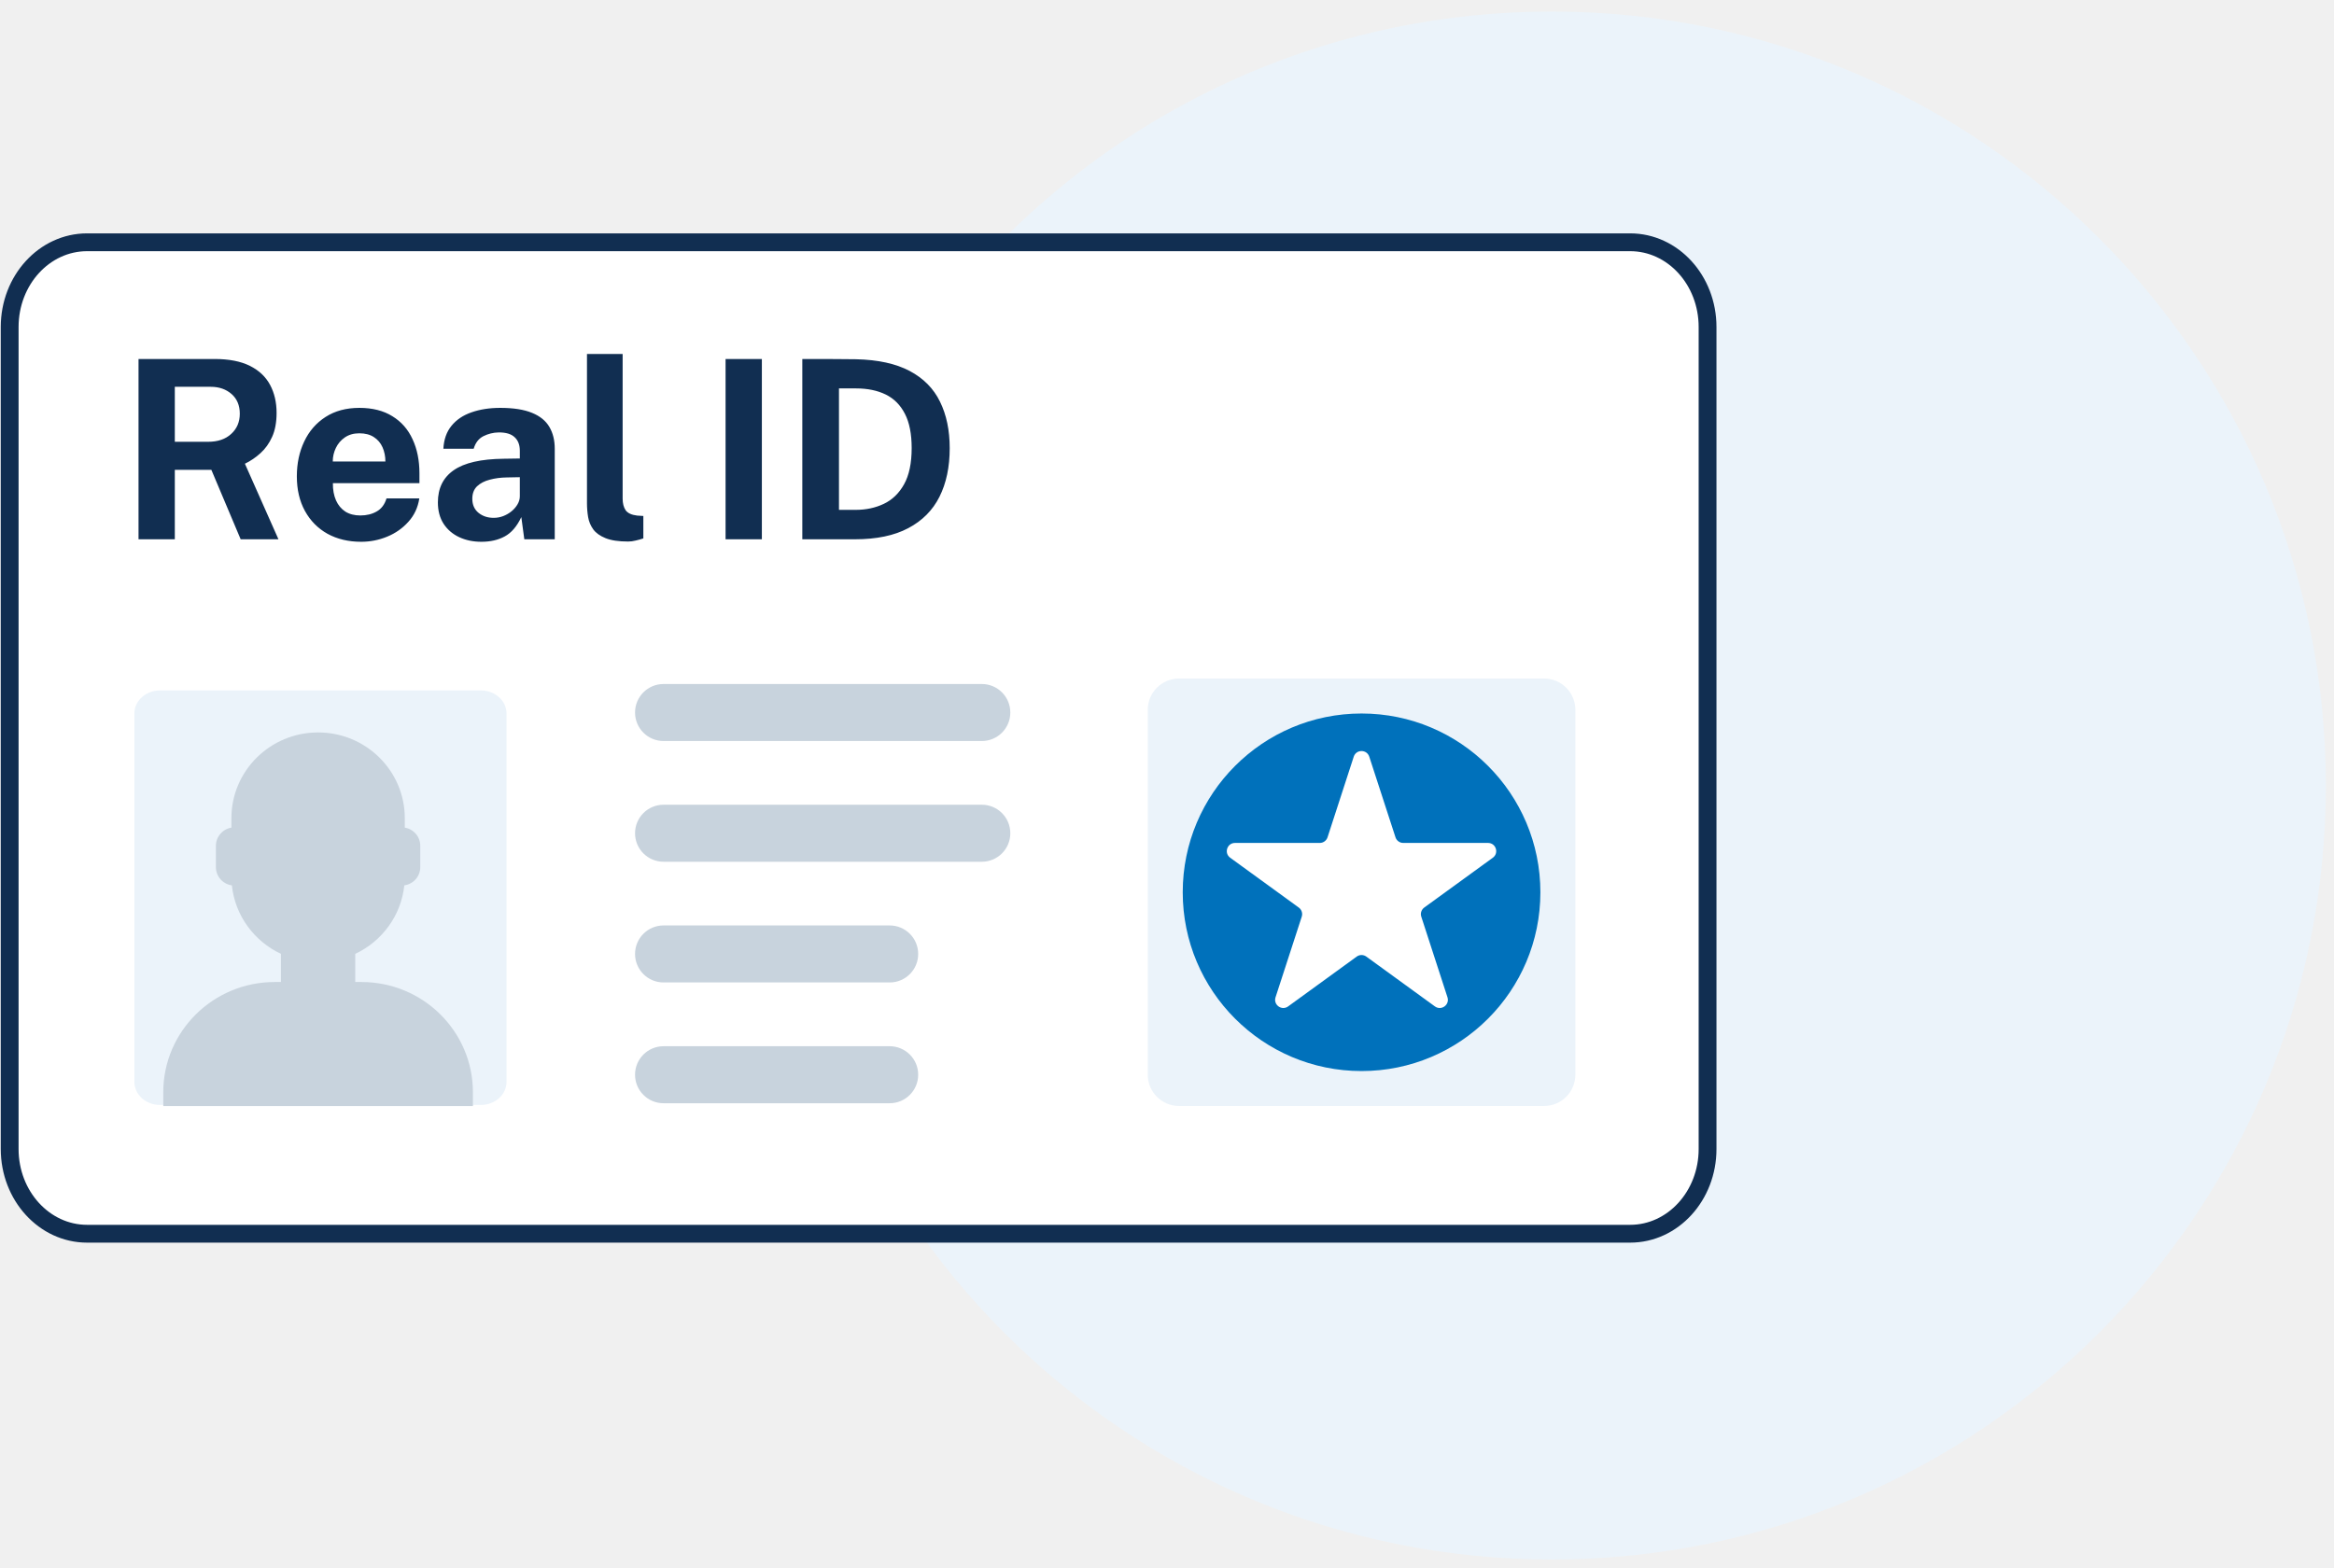
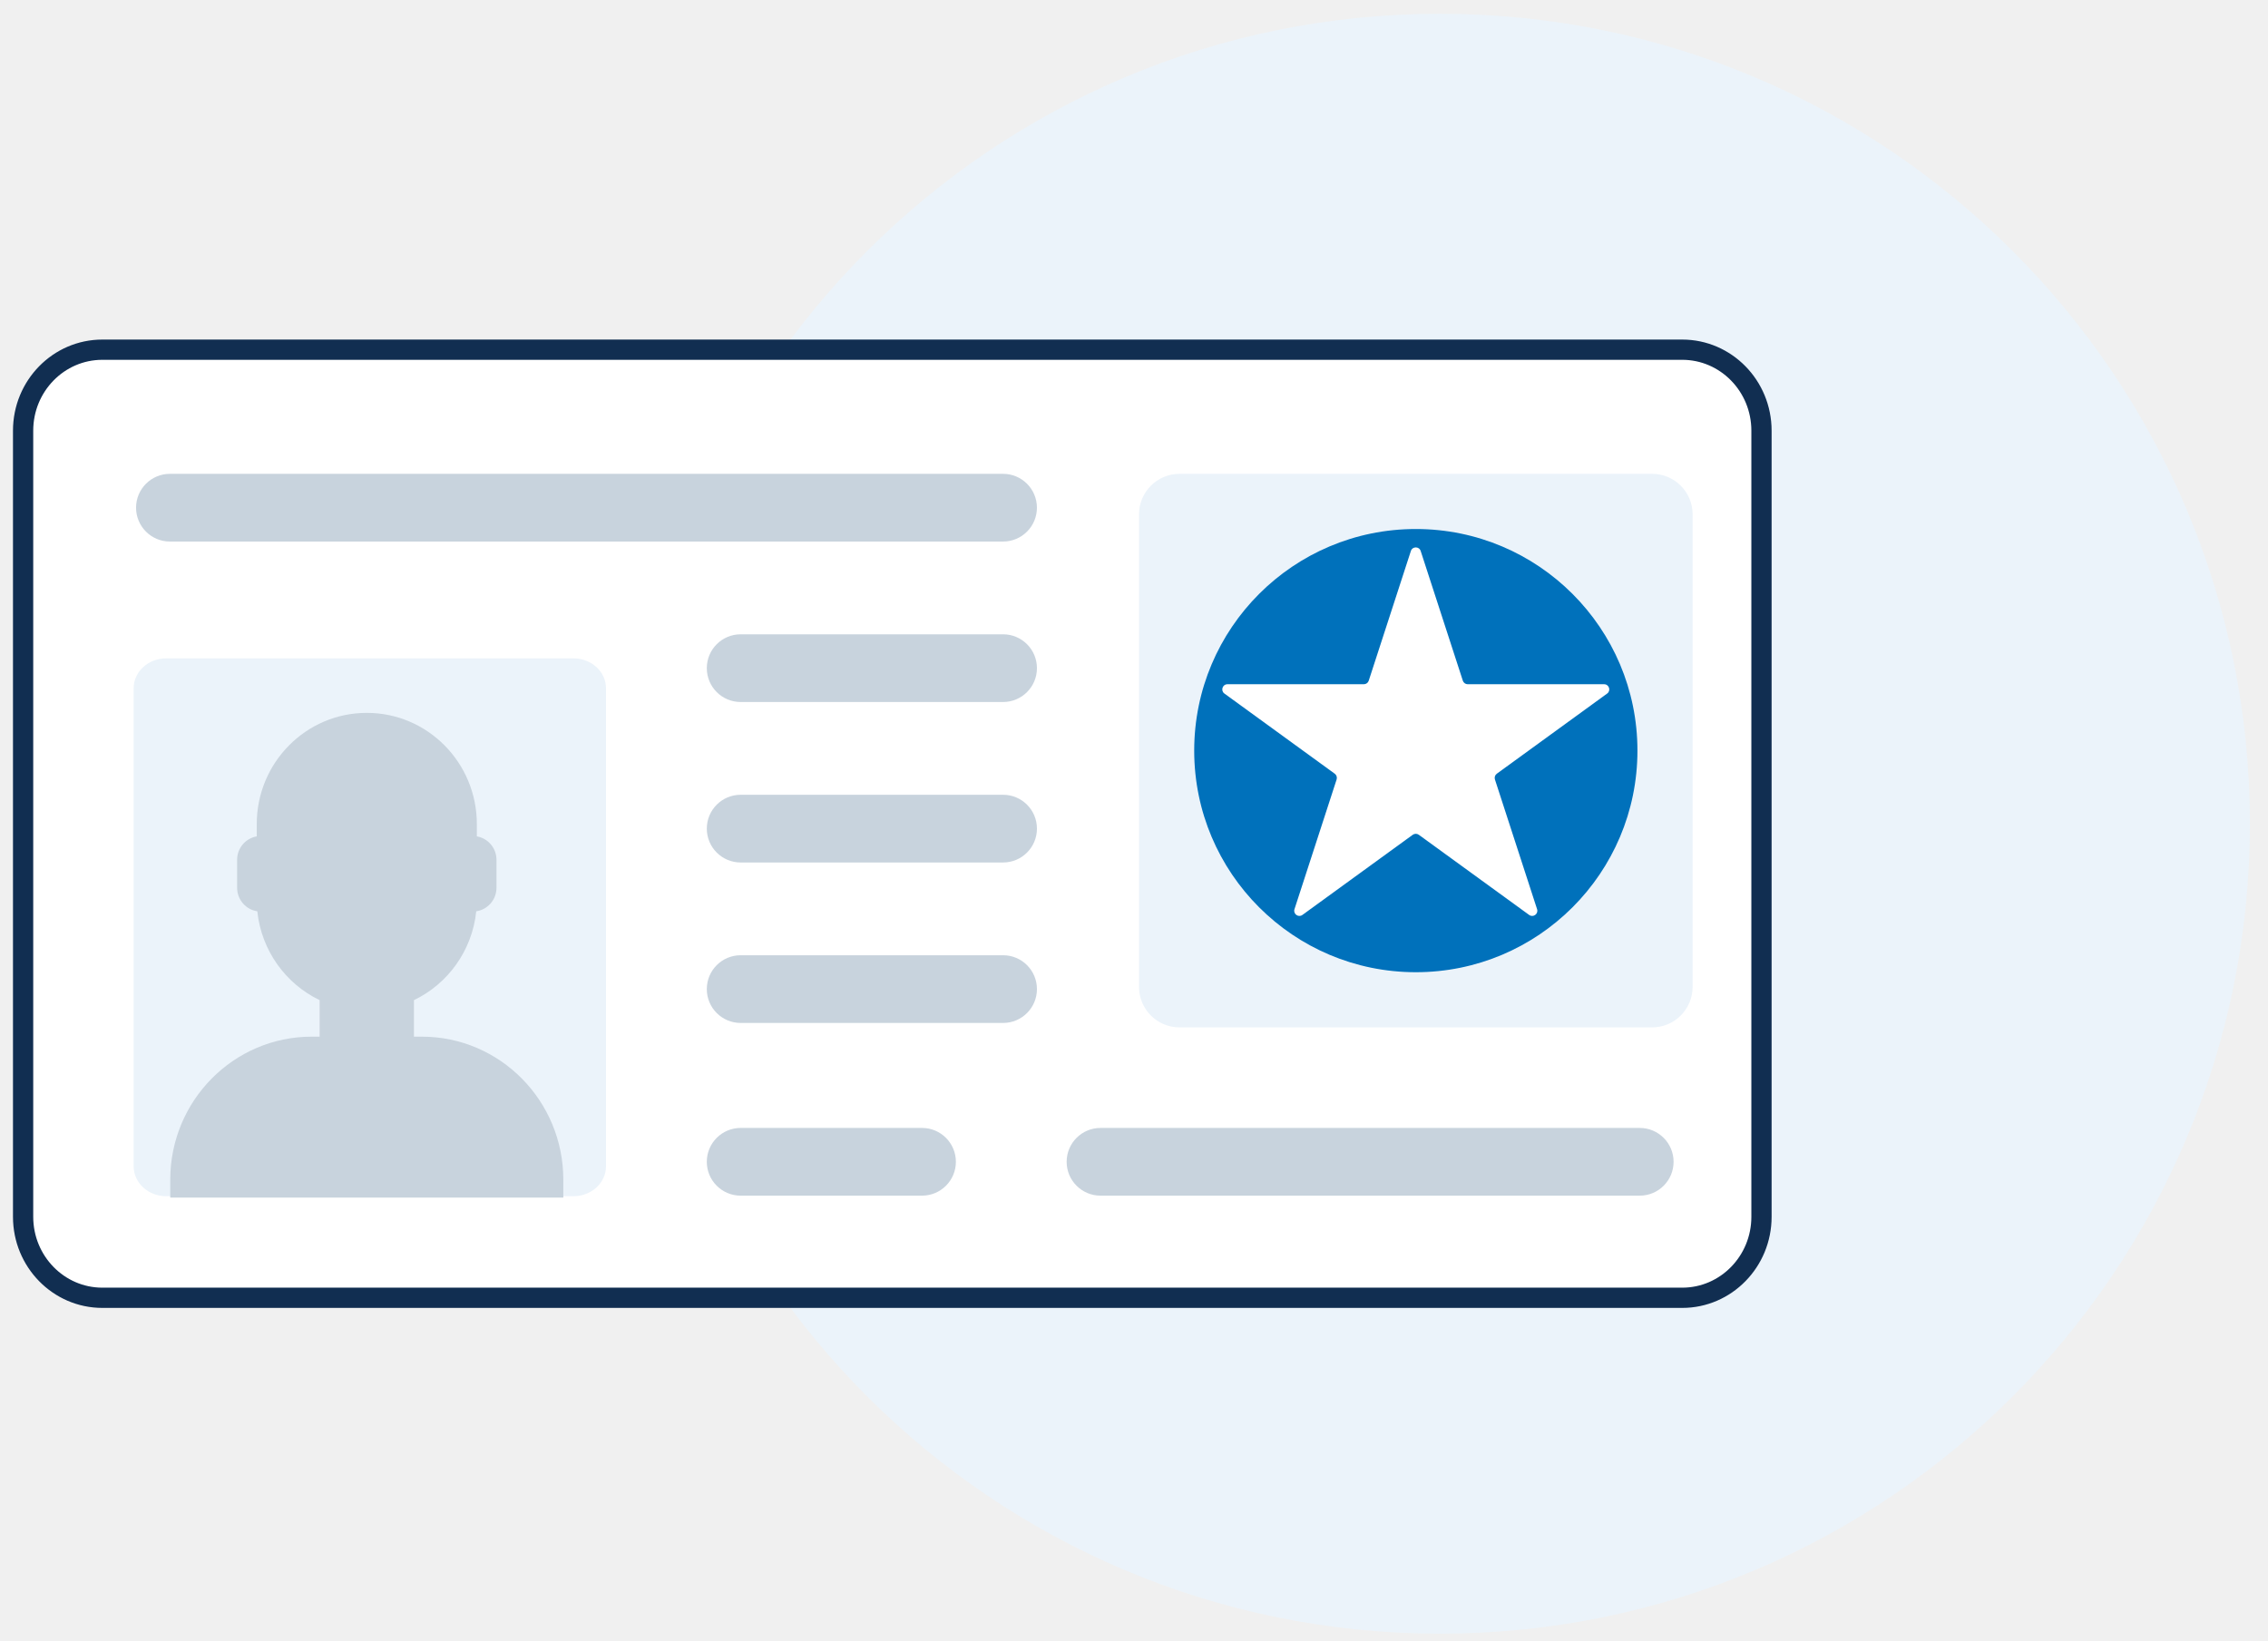
- <svg xmlns="http://www.w3.org/2000/svg" width="131" height="88" viewBox="0 0 131 88" fill="none">
-   <circle cx="87.09" cy="44.101" r="43.453" fill="#EBF3FA" />
-   <path fill-rule="evenodd" clip-rule="evenodd" d="M91.495 69.265H4.888C2.489 69.265 0.543 67.135 0.543 64.51V18.357C0.543 15.731 2.489 13.602 4.888 13.602H91.495C93.895 13.602 95.84 15.731 95.84 18.357V64.51C95.84 67.135 93.895 69.265 91.495 69.265" fill="white" />
-   <path fill-rule="evenodd" clip-rule="evenodd" d="M91.495 69.265H4.888C2.489 69.265 0.543 67.135 0.543 64.51V18.357C0.543 15.731 2.489 13.602 4.888 13.602H91.495C93.895 13.602 95.84 15.731 95.84 18.357V64.51C95.84 67.135 93.895 69.265 91.495 69.265Z" stroke="#112E51" />
-   <path d="M64.42 39.849C64.42 38.88 65.206 38.094 66.176 38.094H86.664C87.633 38.094 88.419 38.88 88.419 39.849V60.337C88.419 61.307 87.633 62.093 86.664 62.093H66.176C65.206 62.093 64.42 61.307 64.42 60.337V39.849Z" fill="#EBF3FA" />
-   <path fill-rule="evenodd" clip-rule="evenodd" d="M26.988 62.036H8.983C8.188 62.036 7.543 61.457 7.543 60.743V40.055C7.543 39.341 8.188 38.762 8.983 38.762H26.988C27.784 38.762 28.429 39.341 28.429 40.055V60.743C28.429 61.457 27.784 62.036 26.988 62.036Z" fill="#EBF3FA" />
-   <mask id="mask0_276_11059" style="mask-type:luminance" maskUnits="userSpaceOnUse" x="9" y="41" width="18" height="22">
-     <path fill-rule="evenodd" clip-rule="evenodd" d="M12.988 45.935V46.466C12.495 46.547 12.119 46.971 12.119 47.483V47.483V48.686C12.119 49.207 12.508 49.636 13.014 49.707V49.707C13.194 51.41 14.27 52.849 15.768 53.552V53.552V55.133H15.421C11.965 55.133 9.164 57.904 9.164 61.323V61.323V62.096H26.543V61.323C26.543 57.904 23.742 55.133 20.287 55.133V55.133H19.939V53.552C21.437 52.849 22.514 51.41 22.693 49.707V49.707C23.199 49.636 23.588 49.207 23.588 48.686V48.686V47.483C23.588 46.971 23.213 46.547 22.72 46.466V46.466V45.935C22.72 43.277 20.541 41.121 17.854 41.121V41.121C15.166 41.121 12.988 43.277 12.988 45.935V45.935Z" fill="white" />
+ <svg xmlns="http://www.w3.org/2000/svg" width="112" height="81" viewBox="0 0 112 81" fill="none">
+   <circle cx="71.106" cy="40.681" r="40" fill="#EBF3FA" />
+   <path fill-rule="evenodd" clip-rule="evenodd" d="M83.073 64.093H5.055C2.893 64.093 1.141 62.301 1.141 60.093V21.27C1.141 19.061 2.893 17.27 5.055 17.27H83.073C85.234 17.27 86.987 19.061 86.987 21.27V60.093C86.987 62.301 85.234 64.093 83.073 64.093Z" fill="white" />
+   <path fill-rule="evenodd" clip-rule="evenodd" d="M83.073 64.093H5.055C2.893 64.093 1.141 62.301 1.141 60.093V21.27C1.141 19.061 2.893 17.27 5.055 17.27H83.073C85.234 17.27 86.987 19.061 86.987 21.27V60.093C86.987 62.301 85.234 64.093 83.073 64.093Z" stroke="#112E51" />
+   <path fill-rule="evenodd" clip-rule="evenodd" d="M28.317 59.077H8.208C7.32 59.077 6.6 58.415 6.6 57.601V33.989C6.6 33.175 7.32 32.514 8.208 32.514H28.317C29.205 32.514 29.926 33.175 29.926 33.989V57.601C29.926 58.415 29.205 59.077 28.317 59.077Z" fill="#EBF3FA" />
+   <mask id="mask0_628_24267" style="mask-type:luminance" maskUnits="userSpaceOnUse" x="8" y="35" width="20" height="25">
+     <path fill-rule="evenodd" clip-rule="evenodd" d="M12.679 40.7V41.306C12.128 41.399 11.709 41.883 11.709 42.466V43.84C11.709 44.434 12.143 44.924 12.707 45.005C12.909 46.949 14.111 48.591 15.784 49.393V51.197H15.396C11.536 51.197 8.408 54.36 8.408 58.262V59.144H27.818V58.262C27.818 54.36 24.689 51.197 20.831 51.197H20.442V49.393C22.115 48.591 23.318 46.949 23.518 45.005C24.084 44.924 24.518 44.434 24.518 43.84V42.466C24.518 41.883 24.099 41.399 23.548 41.306V40.7C23.548 37.666 21.115 35.206 18.114 35.206C15.112 35.206 12.679 37.666 12.679 40.7Z" fill="white" />
  </mask>
-   <g mask="url(#mask0_276_11059)">
-     <path fill-rule="evenodd" clip-rule="evenodd" d="M2.781 65.696H32.924V37.52H2.781V65.696Z" fill="#C8D3DD" />
+   <g mask="url(#mask0_628_24267)">
+     <path fill-rule="evenodd" clip-rule="evenodd" d="M1.279 63.254H34.944V31.097H1.279V63.254Z" fill="#C8D3DD" />
  </g>
-   <circle cx="76.42" cy="50.095" r="10.037" fill="#0071BB" />
-   <path d="M75.981 42.483C76.118 42.06 76.716 42.06 76.853 42.483L78.324 47.008C78.385 47.197 78.561 47.325 78.76 47.325H83.518C83.963 47.325 84.147 47.894 83.788 48.155L79.938 50.952C79.778 51.069 79.71 51.275 79.772 51.464L81.242 55.99C81.379 56.412 80.896 56.764 80.537 56.503L76.687 53.706C76.526 53.589 76.308 53.589 76.148 53.706L72.298 56.503C71.939 56.764 71.455 56.412 71.592 55.99L73.063 51.464C73.124 51.275 73.057 51.069 72.896 50.952L69.046 48.155C68.687 47.894 68.872 47.325 69.316 47.325H74.075C74.273 47.325 74.449 47.197 74.511 47.008L75.981 42.483Z" fill="white" />
-   <rect x="35.643" y="38.402" width="21.063" height="3.201" rx="1.6" fill="#C8D3DD" />
-   <rect x="35.643" y="45.18" width="21.063" height="3.201" rx="1.6" fill="#C8D3DD" />
-   <rect x="35.643" y="51.957" width="15.892" height="3.201" rx="1.6" fill="#C8D3DD" />
-   <rect x="35.643" y="58.738" width="15.892" height="3.201" rx="1.6" fill="#C8D3DD" />
-   <path d="M15.629 30.277H13.508L11.863 26.378H9.812V30.277H7.775V20.155H12.045C12.852 20.155 13.512 20.284 14.026 20.54C14.539 20.797 14.917 21.154 15.16 21.611C15.402 22.064 15.524 22.587 15.524 23.179C15.524 23.711 15.44 24.162 15.272 24.53C15.108 24.894 14.891 25.198 14.621 25.44C14.355 25.683 14.063 25.881 13.746 26.035L15.629 30.277ZM11.681 24.803C12.227 24.803 12.658 24.656 12.976 24.362C13.298 24.068 13.459 23.69 13.459 23.228C13.459 22.762 13.305 22.393 12.997 22.122C12.689 21.852 12.299 21.716 11.828 21.716H9.812V24.803H11.681ZM18.684 27.127C18.679 27.496 18.738 27.818 18.859 28.093C18.98 28.364 19.155 28.574 19.384 28.723C19.617 28.868 19.897 28.94 20.224 28.94C20.574 28.94 20.88 28.866 21.141 28.716C21.407 28.567 21.591 28.322 21.694 27.981H23.535C23.456 28.495 23.25 28.933 22.919 29.297C22.592 29.661 22.196 29.939 21.729 30.13C21.262 30.322 20.777 30.417 20.273 30.417C19.559 30.417 18.929 30.268 18.383 29.969C17.842 29.666 17.419 29.239 17.116 28.688C16.813 28.138 16.661 27.489 16.661 26.742C16.661 26.019 16.799 25.368 17.074 24.789C17.349 24.206 17.748 23.746 18.271 23.41C18.798 23.07 19.431 22.899 20.168 22.899C20.905 22.899 21.524 23.056 22.023 23.368C22.527 23.676 22.905 24.108 23.157 24.663C23.414 25.214 23.542 25.851 23.542 26.574V27.127H18.684ZM18.677 25.909H21.631C21.631 25.62 21.577 25.354 21.47 25.111C21.363 24.869 21.199 24.677 20.98 24.537C20.765 24.397 20.495 24.327 20.168 24.327C19.851 24.327 19.58 24.404 19.356 24.558C19.137 24.708 18.969 24.904 18.852 25.146C18.735 25.389 18.677 25.643 18.677 25.909ZM27.02 30.417C26.558 30.417 26.143 30.331 25.774 30.158C25.405 29.986 25.114 29.736 24.899 29.409C24.684 29.078 24.577 28.677 24.577 28.205C24.577 27.412 24.873 26.81 25.466 26.399C26.059 25.984 26.994 25.769 28.273 25.755L29.176 25.741V25.307C29.176 24.976 29.078 24.722 28.882 24.544C28.691 24.362 28.392 24.274 27.986 24.278C27.687 24.283 27.403 24.353 27.132 24.488C26.866 24.624 26.684 24.859 26.586 25.195H24.885C24.913 24.673 25.065 24.243 25.34 23.907C25.615 23.567 25.989 23.315 26.46 23.151C26.936 22.983 27.475 22.899 28.077 22.899C28.819 22.899 29.414 22.993 29.862 23.179C30.31 23.361 30.634 23.625 30.835 23.97C31.036 24.311 31.136 24.717 31.136 25.188V30.277H29.428L29.26 29.031C29.013 29.554 28.702 29.916 28.329 30.116C27.96 30.317 27.524 30.417 27.02 30.417ZM27.706 29.073C27.893 29.073 28.072 29.041 28.245 28.975C28.422 28.905 28.579 28.814 28.714 28.702C28.854 28.586 28.966 28.455 29.05 28.31C29.134 28.166 29.176 28.016 29.176 27.862V26.791L28.441 26.805C28.1 26.81 27.783 26.852 27.489 26.931C27.195 27.006 26.957 27.13 26.775 27.302C26.598 27.475 26.509 27.708 26.509 28.002C26.509 28.338 26.626 28.602 26.859 28.793C27.092 28.98 27.375 29.073 27.706 29.073ZM35.255 30.403C34.723 30.403 34.301 30.34 33.988 30.214C33.676 30.088 33.445 29.923 33.295 29.717C33.146 29.507 33.05 29.276 33.008 29.024C32.966 28.768 32.945 28.509 32.945 28.247V19.875H34.947V27.995C34.947 28.261 35.003 28.478 35.115 28.646C35.232 28.81 35.449 28.91 35.766 28.947L36.109 28.968V30.228C35.969 30.275 35.827 30.315 35.682 30.347C35.538 30.385 35.395 30.403 35.255 30.403ZM40.724 20.155H42.761V30.277H40.724V20.155ZM45.031 20.155C45.082 20.155 45.224 20.155 45.458 20.155C45.696 20.155 45.973 20.155 46.291 20.155C46.612 20.155 46.932 20.158 47.249 20.162C47.572 20.162 47.84 20.165 48.054 20.169C49.282 20.197 50.283 20.417 51.057 20.827C51.832 21.238 52.399 21.812 52.758 22.549C53.123 23.287 53.304 24.159 53.304 25.167C53.304 26.217 53.113 27.125 52.73 27.89C52.348 28.651 51.762 29.239 50.974 29.654C50.19 30.07 49.193 30.277 47.984 30.277H45.031V20.155ZM47.089 21.807V28.625H48.026C48.605 28.625 49.13 28.513 49.602 28.289C50.078 28.065 50.458 27.699 50.742 27.19C51.027 26.682 51.169 26.003 51.169 25.153C51.169 24.365 51.044 23.725 50.791 23.235C50.539 22.741 50.18 22.379 49.714 22.15C49.247 21.922 48.694 21.807 48.054 21.807H47.089Z" fill="#112E51" />
+   <path d="M56.248 25.401C56.248 24.297 57.144 23.401 58.248 23.401H81.586C82.691 23.401 83.586 24.297 83.586 25.401V48.739C83.586 49.844 82.691 50.739 81.586 50.739H58.248C57.144 50.739 56.248 49.844 56.248 48.739V25.401Z" fill="#EBF3FA" />
+   <rect x="6.719" y="23.401" width="44.487" height="3.344" rx="1.672" fill="#C8D3DD" />
+   <rect x="34.904" y="31.326" width="16.303" height="3.344" rx="1.672" fill="#C8D3DD" />
+   <rect x="34.904" y="39.251" width="16.303" height="3.344" rx="1.672" fill="#C8D3DD" />
+   <rect x="34.904" y="47.176" width="16.303" height="3.344" rx="1.672" fill="#C8D3DD" />
+   <rect x="34.904" y="55.705" width="12.3" height="3.344" rx="1.672" fill="#C8D3DD" />
+   <rect x="52.674" y="55.705" width="29.972" height="3.344" rx="1.672" fill="#C8D3DD" />
+   <circle cx="69.917" cy="37.07" r="10.944" fill="#0071BB" />
+   <path d="M69.673 27.211C69.749 26.976 70.081 26.976 70.157 27.211L72.238 33.616C72.272 33.721 72.37 33.792 72.48 33.792H79.215C79.462 33.792 79.564 34.108 79.365 34.252L73.916 38.211C73.827 38.276 73.79 38.391 73.824 38.496L75.905 44.901C75.981 45.135 75.713 45.33 75.513 45.185L70.065 41.227C69.975 41.162 69.855 41.162 69.765 41.227L64.317 45.185C64.117 45.33 63.849 45.135 63.925 44.901L66.006 38.496C66.04 38.391 66.003 38.276 65.914 38.211L60.465 34.252C60.266 34.108 60.368 33.792 60.615 33.792H67.35C67.46 33.792 67.558 33.721 67.592 33.616L69.673 27.211Z" fill="white" />
</svg>
